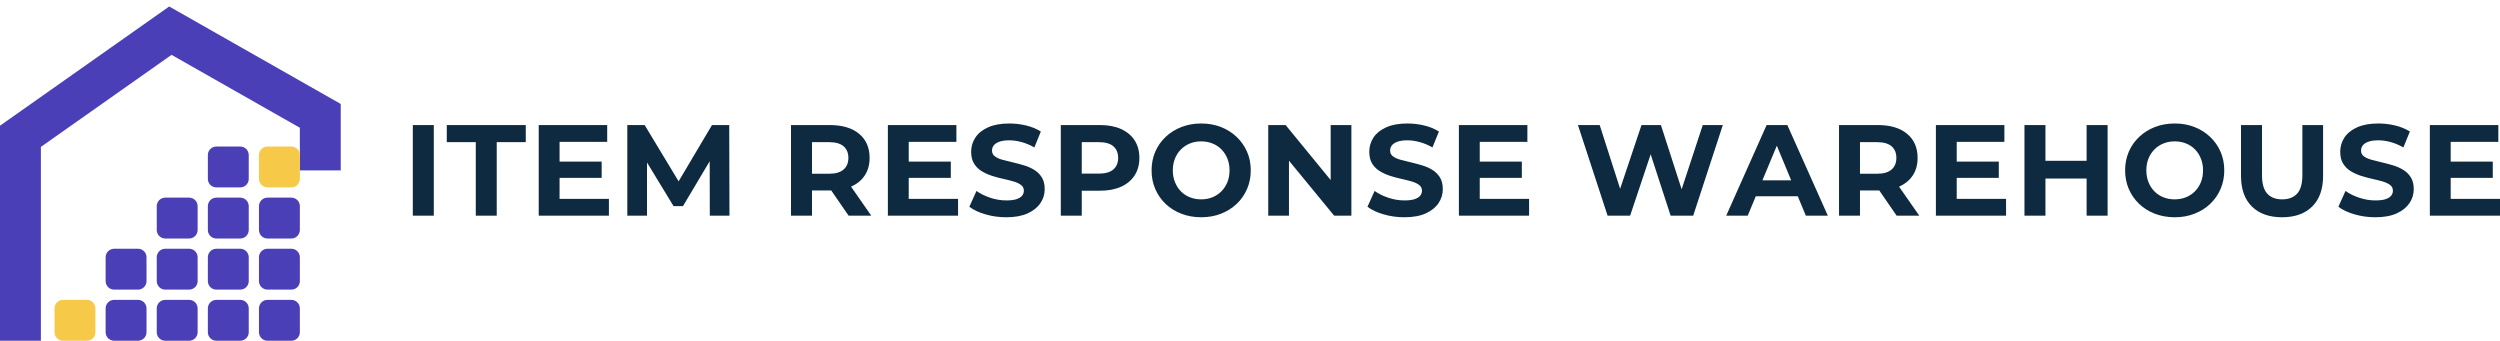
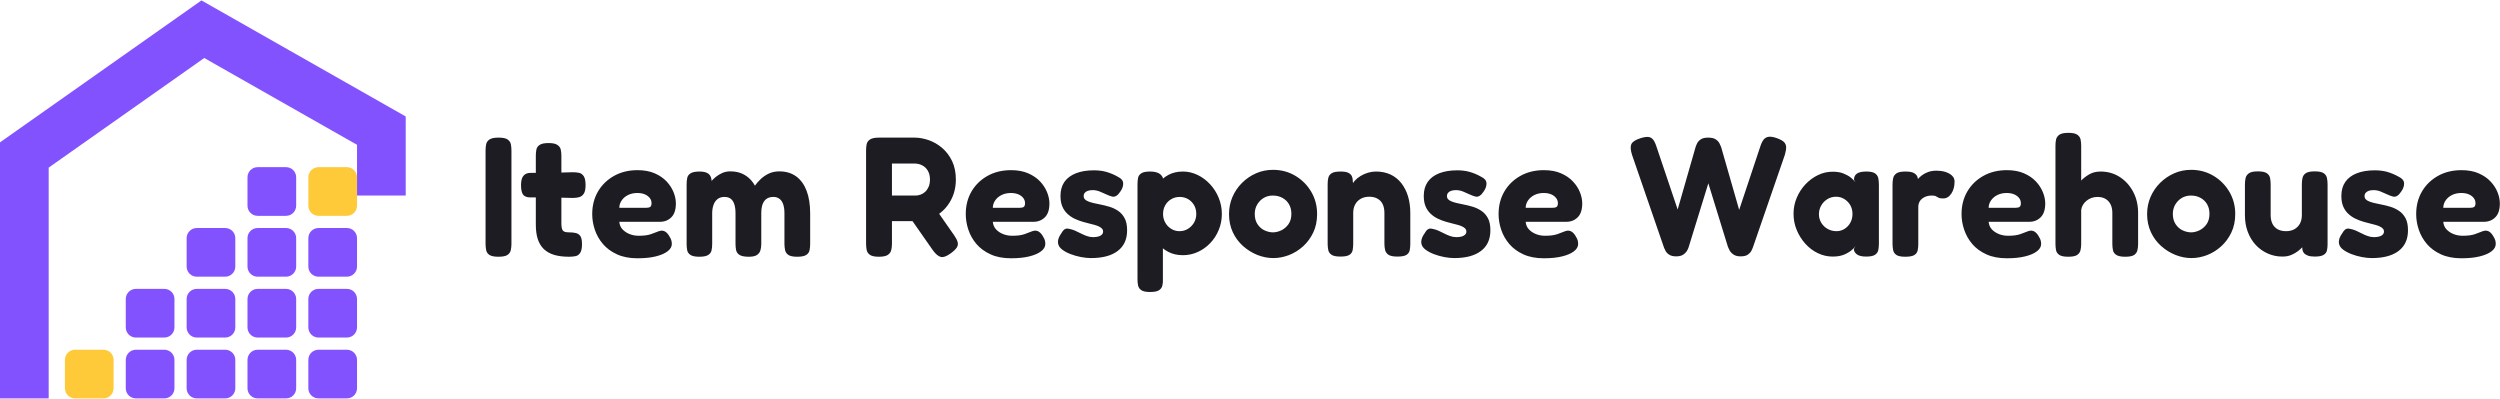
- <svg xmlns="http://www.w3.org/2000/svg" viewBox="0 0 733.69 100" role="img" aria-labelledby="t">
-   <path d="M6 100V40L50 9L94 34V50" fill="none" stroke="#4b3fb8" stroke-width="12" stroke-linejoin="miter" stroke-miterlimit="4" />
-   <rect x="16" y="88" width="12" height="12" rx="2.5" fill="#f7c948" />
-   <rect x="31" y="88" width="12" height="12" rx="2.5" fill="#4b3fb8" />
-   <rect x="31" y="73" width="12" height="12" rx="2.5" fill="#4b3fb8" />
-   <rect x="46" y="88" width="12" height="12" rx="2.5" fill="#4b3fb8" />
-   <rect x="46" y="73" width="12" height="12" rx="2.5" fill="#4b3fb8" />
-   <rect x="46" y="58" width="12" height="12" rx="2.5" fill="#4b3fb8" />
-   <rect x="61" y="88" width="12" height="12" rx="2.5" fill="#4b3fb8" />
-   <rect x="61" y="73" width="12" height="12" rx="2.5" fill="#4b3fb8" />
-   <rect x="61" y="58" width="12" height="12" rx="2.5" fill="#4b3fb8" />
-   <rect x="61" y="43" width="12" height="12" rx="2.5" fill="#4b3fb8" />
-   <rect x="76" y="88" width="12" height="12" rx="2.5" fill="#4b3fb8" />
-   <rect x="76" y="73" width="12" height="12" rx="2.5" fill="#4b3fb8" />
-   <rect x="76" y="58" width="12" height="12" rx="2.5" fill="#4b3fb8" />
-   <rect x="76" y="43" width="12" height="12" rx="2.5" fill="#f7c948" />
-   <path d="M121.15 63.3V36.7H127.31V63.3ZM139.63 63.3V41.72H131.12V36.7H154.3V41.72H145.78V63.3ZM158.1 63.3V36.7H178.2V41.64H164.22V58.36H178.7V63.3ZM163.76 52.2V47.42H176.57V52.2ZM184.1 63.3V36.7H189.19L200.52 55.47H197.82L208.95 36.7H214.01L214.08 63.3H208.31L208.27 45.55H209.33L200.44 60.49H197.67L188.58 45.55H189.88V63.3ZM232.14 63.3V36.7H243.51Q249.05 36.7 252.13 39.27Q255.21 41.83 255.21 46.35Q255.21 49.32 253.8 51.46Q252.4 53.61 249.81 54.75Q247.23 55.89 243.66 55.89H235.56L238.3 53.19V63.3ZM249.05 63.3 242.4 53.65H248.98L255.7 63.3ZM238.3 53.88 235.56 50.99H243.32Q246.17 50.99 247.57 49.75Q248.98 48.52 248.98 46.35Q248.98 44.15 247.57 42.93Q246.17 41.72 243.32 41.72H235.56L238.3 38.79ZM260.57 63.3V36.7H280.68V41.64H266.69V58.36H281.17V63.3ZM266.24 52.2V47.42H279.04V52.2ZM295.31 63.76Q292.12 63.76 289.19 62.9Q286.27 62.05 284.48 60.68L286.57 56.04Q288.28 57.26 290.62 58.04Q292.96 58.82 295.35 58.82Q297.17 58.82 298.29 58.46Q299.42 58.09 299.95 57.45Q300.48 56.8 300.48 55.97Q300.48 54.9 299.64 54.28Q298.81 53.65 297.44 53.25Q296.07 52.85 294.42 52.49Q292.77 52.13 291.11 51.6Q289.46 51.06 288.09 50.23Q286.72 49.39 285.87 48.02Q285.01 46.66 285.01 44.53Q285.01 42.25 286.25 40.37Q287.48 38.49 289.97 37.37Q292.46 36.24 296.22 36.24Q298.73 36.24 301.16 36.83Q303.6 37.42 305.46 38.6L303.56 43.27Q301.7 42.21 299.83 41.7Q297.97 41.18 296.19 41.18Q294.4 41.18 293.26 41.6Q292.12 42.02 291.63 42.69Q291.13 43.35 291.13 44.22Q291.13 45.25 291.97 45.88Q292.8 46.5 294.17 46.88Q295.54 47.26 297.19 47.64Q298.85 48.02 300.5 48.52Q302.15 49.01 303.52 49.85Q304.89 50.68 305.74 52.05Q306.6 53.42 306.6 55.51Q306.6 57.75 305.34 59.61Q304.09 61.48 301.6 62.62Q299.11 63.76 295.31 63.76ZM311.32 63.3V36.7H322.83Q326.4 36.7 328.99 37.86Q331.57 39.02 332.98 41.18Q334.38 43.35 334.38 46.35Q334.38 49.32 332.98 51.48Q331.57 53.65 328.99 54.81Q326.4 55.97 322.83 55.97H314.74L317.47 53.19V63.3ZM317.47 53.88 314.74 50.95H322.49Q325.34 50.95 326.74 49.73Q328.15 48.52 328.15 46.35Q328.15 44.15 326.74 42.93Q325.34 41.72 322.49 41.72H314.74L317.47 38.79ZM352.55 63.76Q349.4 63.76 346.72 62.73Q344.04 61.7 342.08 59.84Q340.13 57.98 339.04 55.47Q337.96 52.96 337.96 50Q337.96 47.04 339.04 44.53Q340.13 42.02 342.1 40.16Q344.08 38.3 346.74 37.27Q349.4 36.24 352.51 36.24Q355.67 36.24 358.31 37.27Q360.95 38.3 362.91 40.16Q364.86 42.02 365.97 44.51Q367.07 47 367.07 50Q367.07 52.96 365.97 55.49Q364.86 58.02 362.91 59.86Q360.95 61.7 358.31 62.73Q355.67 63.76 352.55 63.76ZM352.51 58.51Q354.3 58.51 355.8 57.9Q357.3 57.3 358.44 56.16Q359.58 55.02 360.21 53.46Q360.84 51.9 360.84 50Q360.84 48.1 360.21 46.54Q359.58 44.98 358.46 43.84Q357.34 42.7 355.82 42.1Q354.3 41.49 352.51 41.49Q350.73 41.49 349.23 42.1Q347.73 42.7 346.59 43.84Q345.45 44.98 344.82 46.54Q344.19 48.1 344.19 50Q344.19 51.86 344.82 53.44Q345.45 55.02 346.57 56.16Q347.69 57.3 349.21 57.9Q350.73 58.51 352.51 58.51ZM372.2 63.3V36.7H377.3L392.99 55.85H390.52V36.7H396.6V63.3H391.55L375.81 44.15H378.28V63.3ZM412.15 63.76Q408.96 63.76 406.03 62.9Q403.1 62.05 401.32 60.68L403.41 56.04Q405.12 57.26 407.45 58.04Q409.79 58.82 412.19 58.82Q414.01 58.82 415.13 58.46Q416.25 58.09 416.78 57.45Q417.32 56.8 417.32 55.97Q417.32 54.9 416.48 54.28Q415.64 53.65 414.28 53.25Q412.91 52.85 411.25 52.49Q409.6 52.13 407.95 51.6Q406.3 51.06 404.93 50.23Q403.56 49.39 402.7 48.02Q401.85 46.66 401.85 44.53Q401.85 42.25 403.08 40.37Q404.32 38.49 406.81 37.37Q409.3 36.24 413.06 36.24Q415.57 36.24 418 36.83Q420.43 37.42 422.29 38.6L420.39 43.27Q418.53 42.21 416.67 41.7Q414.81 41.18 413.02 41.18Q411.24 41.18 410.1 41.6Q408.96 42.02 408.46 42.69Q407.97 43.35 407.97 44.22Q407.97 45.25 408.8 45.88Q409.64 46.5 411.01 46.88Q412.38 47.26 414.03 47.64Q415.68 48.02 417.33 48.52Q418.99 49.01 420.36 49.85Q421.72 50.68 422.58 52.05Q423.43 53.42 423.43 55.51Q423.43 57.75 422.18 59.61Q420.93 61.48 418.44 62.62Q415.95 63.76 412.15 63.76ZM428.15 63.3V36.7H448.25V41.64H434.27V58.36H448.75V63.3ZM433.81 52.2V47.42H446.62V52.2ZM471.79 63.3 463.09 36.7H469.47L477.03 60.26H473.84L481.74 36.7H487.44L495.04 60.26H491.97L499.72 36.7H505.61L496.91 63.3H490.29L483.57 42.63H485.32L478.4 63.3ZM506.6 63.3 518.46 36.7H524.54L536.43 63.3H529.97L520.24 39.82H522.68L512.91 63.3ZM512.53 57.6 514.16 52.93H527.84L529.52 57.6ZM539.71 63.3V36.7H551.07Q556.62 36.7 559.69 39.27Q562.77 41.83 562.77 46.35Q562.77 49.32 561.37 51.46Q559.96 53.61 557.38 54.75Q554.79 55.89 551.22 55.89H543.13L545.86 53.19V63.3ZM556.62 63.3 549.97 53.65H556.54L563.27 63.3ZM545.86 53.88 543.13 50.99H550.88Q553.73 50.99 555.13 49.75Q556.54 48.52 556.54 46.35Q556.54 44.15 555.13 42.93Q553.73 41.72 550.88 41.72H543.13L545.86 38.79ZM568.14 63.3V36.7H588.24V41.64H574.25V58.36H588.73V63.3ZM573.8 52.2V47.42H586.6V52.2ZM612.37 63.3V36.7H618.53V63.3ZM594.13 63.3V36.7H600.29V63.3ZM599.83 52.39V47.19H612.83V52.39ZM638.26 63.76Q635.1 63.76 632.42 62.73Q629.75 61.7 627.79 59.84Q625.83 57.98 624.75 55.47Q623.67 52.96 623.67 50Q623.67 47.04 624.75 44.53Q625.83 42.02 627.81 40.16Q629.78 38.3 632.44 37.27Q635.1 36.24 638.22 36.24Q641.37 36.24 644.01 37.27Q646.66 38.3 648.61 40.16Q650.57 42.02 651.67 44.51Q652.77 47 652.77 50Q652.77 52.96 651.67 55.49Q650.57 58.02 648.61 59.86Q646.66 61.7 644.01 62.73Q641.37 63.76 638.26 63.76ZM638.22 58.51Q640.01 58.51 641.51 57.9Q643.01 57.3 644.15 56.16Q645.29 55.02 645.91 53.46Q646.54 51.9 646.54 50Q646.54 48.1 645.91 46.54Q645.29 44.98 644.17 43.84Q643.05 42.7 641.53 42.1Q640.01 41.49 638.22 41.49Q636.43 41.49 634.93 42.1Q633.43 42.7 632.29 43.84Q631.15 44.98 630.52 46.54Q629.9 48.1 629.9 50Q629.9 51.86 630.52 53.44Q631.15 55.02 632.27 56.16Q633.39 57.3 634.91 57.9Q636.43 58.51 638.22 58.51ZM669.73 63.76Q664.07 63.76 660.87 60.6Q657.68 57.45 657.68 51.6V36.7H663.84V51.37Q663.84 55.17 665.4 56.84Q666.95 58.51 669.77 58.51Q672.58 58.51 674.14 56.84Q675.69 55.17 675.69 51.37V36.7H681.77V51.6Q681.77 57.45 678.58 60.6Q675.39 63.76 669.73 63.76ZM697.09 63.76Q693.9 63.76 690.98 62.9Q688.05 62.05 686.26 60.68L688.35 56.04Q690.06 57.26 692.4 58.04Q694.74 58.82 697.13 58.82Q698.96 58.82 700.08 58.46Q701.2 58.09 701.73 57.45Q702.26 56.8 702.26 55.97Q702.26 54.9 701.43 54.28Q700.59 53.65 699.22 53.25Q697.85 52.85 696.2 52.49Q694.55 52.13 692.89 51.6Q691.24 51.06 689.87 50.23Q688.51 49.39 687.65 48.02Q686.8 46.66 686.8 44.53Q686.8 42.25 688.03 40.37Q689.27 38.49 691.75 37.37Q694.24 36.24 698.01 36.24Q700.51 36.24 702.95 36.83Q705.38 37.42 707.24 38.6L705.34 43.27Q703.48 42.21 701.62 41.7Q699.75 41.18 697.97 41.18Q696.18 41.18 695.04 41.6Q693.9 42.02 693.41 42.69Q692.91 43.35 692.91 44.22Q692.91 45.25 693.75 45.88Q694.59 46.5 695.95 46.88Q697.32 47.26 698.97 47.64Q700.63 48.02 702.28 48.52Q703.93 49.01 705.3 49.85Q706.67 50.68 707.52 52.05Q708.38 53.42 708.38 55.51Q708.38 57.75 707.13 59.61Q705.87 61.48 703.38 62.62Q700.89 63.76 697.09 63.76ZM713.1 63.3V36.7H733.2V41.64H719.22V58.36H733.69V63.3ZM718.76 52.2V47.42H731.57V52.2Z" fill="#0e2a40" />
+ <svg xmlns="http://www.w3.org/2000/svg" viewBox="0 1.8 616.2 98.2" role="img" aria-labelledby="t">
+   <path d="M6 100V40L50 9L94 34V50" fill="none" stroke="#8352ff" stroke-width="12" stroke-linejoin="miter" stroke-miterlimit="4" />
+   <rect x="16" y="88" width="12" height="12" rx="2.5" fill="#ffca3a" />
+   <rect x="31" y="88" width="12" height="12" rx="2.5" fill="#8352ff" />
+   <rect x="31" y="73" width="12" height="12" rx="2.5" fill="#8352ff" />
+   <rect x="46" y="88" width="12" height="12" rx="2.5" fill="#8352ff" />
+   <rect x="46" y="73" width="12" height="12" rx="2.5" fill="#8352ff" />
+   <rect x="46" y="58" width="12" height="12" rx="2.5" fill="#8352ff" />
+   <rect x="61" y="88" width="12" height="12" rx="2.5" fill="#8352ff" />
+   <rect x="61" y="73" width="12" height="12" rx="2.5" fill="#8352ff" />
+   <rect x="61" y="58" width="12" height="12" rx="2.5" fill="#8352ff" />
+   <rect x="61" y="43" width="12" height="12" rx="2.5" fill="#8352ff" />
+   <rect x="76" y="88" width="12" height="12" rx="2.5" fill="#8352ff" />
+   <rect x="76" y="73" width="12" height="12" rx="2.5" fill="#8352ff" />
+   <rect x="76" y="58" width="12" height="12" rx="2.5" fill="#8352ff" />
+   <rect x="76" y="43" width="12" height="12" rx="2.5" fill="#ffca3a" />
+   <path d="M122.83 65.08Q121.32 65.08 120.65 64.64Q119.97 64.2 119.83 63.44Q119.68 62.68 119.68 61.89V38.91Q119.68 38.07 119.83 37.36Q119.97 36.64 120.65 36.18Q121.32 35.72 122.87 35.72Q124.47 35.72 125.12 36.18Q125.77 36.64 125.92 37.36Q126.06 38.07 126.06 38.95V61.93Q126.06 62.73 125.9 63.46Q125.73 64.2 125.08 64.64Q124.43 65.08 122.83 65.08ZM140.26 65.08Q138.12 65.08 136.58 64.62Q135.05 64.15 134.04 63.19Q133.04 62.22 132.55 60.73Q132.07 59.24 132.07 57.18V40.13Q132.07 39.29 132.22 38.62Q132.36 37.95 133.04 37.5Q133.71 37.06 135.22 37.06Q136.73 37.06 137.4 37.53Q138.08 37.99 138.22 38.7Q138.37 39.42 138.37 40.26V56.93Q138.37 57.6 138.48 58.04Q138.58 58.48 138.79 58.69Q139 58.9 139.38 58.99Q139.76 59.07 140.3 59.07Q141.23 59.07 141.94 59.24Q142.65 59.41 143.05 60Q143.45 60.58 143.45 61.97Q143.45 63.48 142.99 64.15Q142.53 64.83 141.79 64.95Q141.06 65.08 140.26 65.08ZM130.77 44.41H135.39L141.18 44.25Q141.98 44.25 142.7 44.39Q143.41 44.54 143.87 45.21Q144.33 45.88 144.33 47.44Q144.33 48.87 143.89 49.54Q143.45 50.21 142.74 50.4Q142.02 50.59 141.18 50.59L135.68 50.46H130.6Q129.38 50.42 128.9 49.73Q128.42 49.03 128.42 47.4Q128.42 45.88 129 45.15Q129.59 44.41 130.77 44.41ZM157.14 65.46Q154.2 65.46 152.08 64.49Q149.96 63.52 148.62 61.95Q147.27 60.37 146.62 58.44Q145.97 56.51 145.97 54.58Q145.97 51.43 147.4 48.99Q148.83 46.56 151.35 45.15Q153.87 43.74 157.14 43.74Q159.58 43.74 161.37 44.52Q163.15 45.3 164.31 46.53Q165.46 47.77 166.03 49.2Q166.59 50.63 166.59 51.93Q166.59 54.24 165.48 55.35Q164.37 56.47 162.65 56.47H152.65Q152.73 57.56 153.43 58.32Q154.12 59.07 155.17 59.49Q156.22 59.91 157.4 59.91Q158.4 59.91 159.16 59.81Q159.92 59.7 160.46 59.51Q161.01 59.32 161.47 59.13Q161.93 58.95 162.29 58.82Q162.65 58.69 162.98 58.65Q163.61 58.61 164.14 59.01Q164.66 59.41 165.08 60.21Q165.38 60.67 165.48 61.09Q165.59 61.51 165.59 61.93Q165.59 62.94 164.56 63.73Q163.53 64.53 161.66 64.99Q159.79 65.46 157.14 65.46ZM152.65 53.02H159.29Q159.96 53.02 160.27 52.79Q160.59 52.56 160.59 51.89Q160.59 51.13 160.13 50.57Q159.66 50 158.89 49.68Q158.11 49.37 157.1 49.37Q155.8 49.37 154.79 49.87Q153.78 50.38 153.22 51.22Q152.65 52.06 152.65 53.02ZM172.35 65.08Q170.84 65.08 170.16 64.62Q169.49 64.15 169.37 63.44Q169.24 62.73 169.24 61.89V47.19Q169.24 46.35 169.39 45.65Q169.53 44.96 170.21 44.52Q170.88 44.08 172.43 44.08Q173.99 44.08 174.7 44.69Q175.41 45.3 175.41 46.68L174.87 47.14Q174.95 46.93 175.37 46.43Q175.79 45.93 176.46 45.38Q177.14 44.83 178.04 44.43Q178.94 44.04 179.99 44.04Q181.38 44.04 182.49 44.43Q183.6 44.83 184.51 45.61Q185.41 46.39 186.08 47.56Q186.67 46.72 187.51 45.93Q188.35 45.13 189.5 44.58Q190.66 44.04 192.09 44.04Q194.52 44.04 196.23 45.27Q197.93 46.51 198.81 48.82Q199.69 51.13 199.69 54.41V61.93Q199.69 62.73 199.54 63.46Q199.4 64.2 198.72 64.64Q198.05 65.08 196.5 65.08Q194.94 65.08 194.29 64.62Q193.64 64.15 193.5 63.42Q193.35 62.68 193.35 61.89V54.37Q193.35 53.07 193.05 52.18Q192.76 51.3 192.15 50.82Q191.54 50.34 190.62 50.34Q189.65 50.34 188.98 50.78Q188.31 51.22 187.97 52.12Q187.64 53.02 187.64 54.41V61.93Q187.64 62.77 187.43 63.5Q187.22 64.24 186.52 64.68Q185.83 65.12 184.32 65.08Q182.81 65.04 182.18 64.57Q181.55 64.11 181.42 63.38Q181.29 62.64 181.29 61.89V54.37Q181.29 53.07 181 52.16Q180.71 51.26 180.12 50.8Q179.53 50.34 178.56 50.34Q177.51 50.34 176.84 50.88Q176.17 51.43 175.86 52.33Q175.54 53.23 175.54 54.37V61.93Q175.54 62.77 175.39 63.48Q175.25 64.2 174.57 64.64Q173.9 65.08 172.35 65.08ZM216.62 65.08Q215.1 65.08 214.43 64.62Q213.76 64.15 213.61 63.4Q213.47 62.64 213.47 61.84V38.87Q213.47 38.07 213.61 37.36Q213.76 36.64 214.43 36.18Q215.1 35.72 216.66 35.72H225.39Q227.12 35.72 228.92 36.35Q230.73 36.98 232.24 38.28Q233.75 39.58 234.68 41.52Q235.6 43.45 235.6 46.09Q235.6 47.86 235.08 49.5Q234.55 51.13 233.5 52.52Q232.45 53.91 230.9 54.89Q229.34 55.88 227.33 56.3H219.85V61.89Q219.85 62.68 219.68 63.42Q219.51 64.15 218.84 64.62Q218.17 65.08 216.62 65.08ZM234.34 64.24Q232.79 65.37 231.86 65.12Q230.94 64.87 229.93 63.48L222.54 52.9L229.72 51.97L235.14 59.74Q235.85 60.75 236.04 61.47Q236.23 62.18 235.83 62.81Q235.43 63.44 234.34 64.24ZM219.85 50H225.69Q226.28 50 226.91 49.77Q227.54 49.54 228.04 49.08Q228.54 48.61 228.88 47.86Q229.22 47.1 229.22 46.05Q229.22 44.83 228.73 43.95Q228.25 43.07 227.37 42.59Q226.49 42.1 225.31 42.1H219.85ZM249.21 65.46Q246.27 65.46 244.15 64.49Q242.03 63.52 240.68 61.95Q239.34 60.37 238.69 58.44Q238.04 56.51 238.04 54.58Q238.04 51.43 239.46 48.99Q240.89 46.56 243.41 45.15Q245.93 43.74 249.21 43.74Q251.64 43.74 253.43 44.52Q255.21 45.3 256.37 46.53Q257.52 47.77 258.09 49.2Q258.66 50.63 258.66 51.93Q258.66 54.24 257.55 55.35Q256.43 56.47 254.71 56.47H244.71Q244.8 57.56 245.49 58.32Q246.18 59.07 247.23 59.49Q248.28 59.91 249.46 59.91Q250.47 59.91 251.22 59.81Q251.98 59.7 252.53 59.51Q253.07 59.32 253.53 59.13Q254 58.95 254.35 58.82Q254.71 58.69 255.05 58.65Q255.68 58.61 256.2 59.01Q256.73 59.41 257.15 60.21Q257.44 60.67 257.55 61.09Q257.65 61.51 257.65 61.93Q257.65 62.94 256.62 63.73Q255.59 64.53 253.72 64.99Q251.85 65.46 249.21 65.46ZM244.71 53.02H251.35Q252.02 53.02 252.34 52.79Q252.65 52.56 252.65 51.89Q252.65 51.13 252.19 50.57Q251.73 50 250.95 49.68Q250.17 49.37 249.17 49.37Q247.86 49.37 246.86 49.87Q245.85 50.38 245.28 51.22Q244.71 52.06 244.71 53.02ZM268.91 65.41Q267.77 65.41 266.45 65.16Q265.13 64.91 263.87 64.43Q262.61 63.94 261.77 63.29Q260.93 62.64 260.8 61.8Q260.72 61.38 260.82 60.9Q260.93 60.42 261.22 59.89Q261.51 59.37 261.93 58.78Q262.27 58.32 262.69 58.19Q263.11 58.06 263.66 58.23Q264.33 58.36 265.02 58.67Q265.71 58.99 266.41 59.34Q267.1 59.7 267.86 59.97Q268.61 60.25 269.41 60.25Q270.59 60.25 271.24 59.89Q271.89 59.53 271.89 58.9Q271.89 58.44 271.62 58.15Q271.34 57.85 270.86 57.62Q270.38 57.39 269.75 57.22Q269.12 57.06 268.38 56.87Q267.65 56.68 266.89 56.47Q265.84 56.17 264.87 55.71Q263.91 55.25 263.11 54.51Q262.31 53.78 261.85 52.71Q261.39 51.64 261.39 50.08Q261.39 48.03 262.35 46.64Q263.32 45.25 265.17 44.52Q267.02 43.78 269.66 43.78Q270.42 43.78 271.17 43.87Q271.93 43.95 272.67 44.16Q273.4 44.37 274.11 44.67Q274.83 44.96 275.54 45.38Q276.8 45.97 276.84 46.98Q276.89 47.98 276.13 49.03Q275.67 49.75 275.16 50.06Q274.66 50.38 274.11 50.25Q273.44 50.08 272.67 49.71Q271.89 49.33 271.03 48.99Q270.17 48.66 269.33 48.66Q268.61 48.66 268.11 48.84Q267.6 49.03 267.35 49.35Q267.1 49.66 267.1 50.08Q267.1 50.63 267.42 50.94Q267.73 51.26 268.28 51.47Q268.82 51.68 269.54 51.85Q270.25 52.02 271.09 52.18Q272.22 52.39 273.42 52.75Q274.62 53.11 275.61 53.78Q276.59 54.45 277.2 55.59Q277.81 56.72 277.81 58.57Q277.81 61.89 275.5 63.65Q273.19 65.41 268.91 65.41ZM291.59 64.7Q289.53 64.7 287.95 63.88Q286.38 63.06 285.35 61.65Q284.32 60.25 283.8 58.4Q283.27 56.55 283.31 54.41Q283.31 52.35 283.86 50.48Q284.4 48.61 285.43 47.16Q286.46 45.72 288 44.9Q289.53 44.08 291.59 44.08Q293.43 44.08 295.18 44.92Q296.92 45.76 298.26 47.21Q299.61 48.66 300.38 50.55Q301.16 52.44 301.16 54.54Q301.16 56.64 300.38 58.5Q299.61 60.37 298.26 61.76Q296.92 63.15 295.2 63.92Q293.48 64.7 291.59 64.7ZM283.48 73.77Q281.97 73.77 281.32 73.33Q280.67 72.89 280.52 72.2Q280.37 71.5 280.37 70.71V47.23Q280.37 46.39 280.5 45.69Q280.62 45 281.27 44.54Q281.93 44.08 283.44 44.08Q284.74 44.08 285.52 44.46Q286.29 44.83 286.63 45.63V70.66Q286.67 71.46 286.5 72.18Q286.34 72.89 285.69 73.33Q285.03 73.77 283.48 73.77ZM290.7 58.78Q291.88 58.78 292.8 58.21Q293.73 57.64 294.3 56.68Q294.86 55.71 294.86 54.54Q294.86 53.32 294.32 52.37Q293.77 51.43 292.85 50.88Q291.92 50.34 290.75 50.34Q289.61 50.34 288.67 50.9Q287.72 51.47 287.2 52.41Q286.67 53.36 286.67 54.54Q286.67 55.71 287.22 56.68Q287.76 57.64 288.69 58.21Q289.61 58.78 290.7 58.78ZM313.85 65.41Q311.87 65.41 309.92 64.64Q307.97 63.86 306.37 62.43Q304.77 61 303.85 59.01Q302.93 57.01 302.93 54.58Q302.93 52.31 303.77 50.36Q304.61 48.4 306.12 46.89Q307.63 45.38 309.58 44.52Q311.54 43.66 313.76 43.66Q316.79 43.66 319.24 45.11Q321.7 46.56 323.17 49.03Q324.64 51.51 324.64 54.54Q324.64 57.1 323.7 59.09Q322.75 61.09 321.18 62.52Q319.6 63.94 317.69 64.68Q315.78 65.41 313.85 65.41ZM313.76 59.07Q314.77 59.07 315.82 58.57Q316.87 58.06 317.58 57.06Q318.3 56.05 318.3 54.49Q318.3 53.15 317.71 52.14Q317.12 51.13 316.09 50.57Q315.06 50 313.72 50Q312.46 50 311.47 50.59Q310.49 51.18 309.88 52.2Q309.27 53.23 309.27 54.54Q309.27 56.05 309.96 57.08Q310.65 58.11 311.7 58.59Q312.75 59.07 313.76 59.07ZM330.39 65.04Q328.84 65.04 328.19 64.59Q327.54 64.15 327.39 63.42Q327.24 62.68 327.24 61.89V47.1Q327.24 46.3 327.41 45.61Q327.58 44.92 328.23 44.5Q328.88 44.08 330.44 44.08Q331.78 44.08 332.41 44.43Q333.04 44.79 333.23 45.3Q333.42 45.8 333.42 46.24Q333.42 46.68 333.5 46.85L333.25 47.65Q333.33 47.02 333.9 46.37Q334.47 45.72 335.33 45.19Q336.19 44.67 337.18 44.37Q338.16 44.08 339.13 44.08Q341.15 44.08 342.72 44.81Q344.3 45.55 345.39 46.93Q346.48 48.32 347.05 50.19Q347.61 52.06 347.61 54.28V61.93Q347.61 62.73 347.47 63.46Q347.32 64.2 346.67 64.62Q346.02 65.04 344.46 65.04Q342.87 65.04 342.22 64.59Q341.57 64.15 341.4 63.42Q341.23 62.68 341.23 61.89V54.28Q341.23 53.02 340.81 52.14Q340.39 51.26 339.55 50.78Q338.71 50.29 337.49 50.29Q336.27 50.29 335.39 50.8Q334.51 51.3 334.03 52.18Q333.54 53.07 333.54 54.28V61.93Q333.54 62.73 333.4 63.46Q333.25 64.2 332.6 64.62Q331.95 65.04 330.39 65.04ZM358.45 65.41Q357.32 65.41 355.99 65.16Q354.67 64.91 353.41 64.43Q352.15 63.94 351.31 63.29Q350.47 62.64 350.34 61.8Q350.26 61.38 350.37 60.9Q350.47 60.42 350.76 59.89Q351.06 59.37 351.48 58.78Q351.81 58.32 352.23 58.19Q352.65 58.06 353.2 58.23Q353.87 58.36 354.57 58.67Q355.26 58.99 355.95 59.34Q356.64 59.7 357.4 59.97Q358.16 60.25 358.95 60.25Q360.13 60.25 360.78 59.89Q361.43 59.53 361.43 58.9Q361.43 58.44 361.16 58.15Q360.89 57.85 360.4 57.62Q359.92 57.39 359.29 57.22Q358.66 57.06 357.93 56.87Q357.19 56.68 356.43 56.47Q355.38 56.17 354.42 55.71Q353.45 55.25 352.65 54.51Q351.86 53.78 351.39 52.71Q350.93 51.64 350.93 50.08Q350.93 48.03 351.9 46.64Q352.86 45.25 354.71 44.52Q356.56 43.78 359.21 43.78Q359.96 43.78 360.72 43.87Q361.47 43.95 362.21 44.16Q362.94 44.37 363.66 44.67Q364.37 44.96 365.09 45.38Q366.35 45.97 366.39 46.98Q366.43 47.98 365.67 49.03Q365.21 49.75 364.71 50.06Q364.2 50.38 363.66 50.25Q362.99 50.08 362.21 49.71Q361.43 49.33 360.57 48.99Q359.71 48.66 358.87 48.66Q358.16 48.66 357.65 48.84Q357.15 49.03 356.9 49.35Q356.64 49.66 356.64 50.08Q356.64 50.63 356.96 50.94Q357.27 51.26 357.82 51.47Q358.37 51.68 359.08 51.85Q359.79 52.02 360.63 52.18Q361.77 52.39 362.97 52.75Q364.16 53.11 365.15 53.78Q366.14 54.45 366.75 55.59Q367.35 56.72 367.35 58.57Q367.35 61.89 365.04 63.65Q362.73 65.41 358.45 65.41ZM380.54 65.46Q377.6 65.46 375.48 64.49Q373.36 63.52 372.02 61.95Q370.67 60.37 370.02 58.44Q369.37 56.51 369.37 54.58Q369.37 51.43 370.8 48.99Q372.23 46.56 374.75 45.15Q377.27 43.74 380.54 43.74Q382.98 43.74 384.76 44.52Q386.55 45.3 387.7 46.53Q388.86 47.77 389.43 49.2Q389.99 50.63 389.99 51.93Q389.99 54.24 388.88 55.35Q387.77 56.47 386.04 56.47H376.05Q376.13 57.56 376.83 58.32Q377.52 59.07 378.57 59.49Q379.62 59.91 380.79 59.91Q381.8 59.91 382.56 59.81Q383.31 59.7 383.86 59.51Q384.41 59.32 384.87 59.13Q385.33 58.95 385.69 58.82Q386.04 58.69 386.38 58.65Q387.01 58.61 387.54 59.01Q388.06 59.41 388.48 60.21Q388.77 60.67 388.88 61.09Q388.98 61.51 388.98 61.93Q388.98 62.94 387.96 63.73Q386.93 64.53 385.06 64.99Q383.19 65.46 380.54 65.46ZM376.05 53.02H382.68Q383.36 53.02 383.67 52.79Q383.99 52.56 383.99 51.89Q383.99 51.13 383.52 50.57Q383.06 50 382.29 49.68Q381.51 49.37 380.5 49.37Q379.2 49.37 378.19 49.87Q377.18 50.38 376.62 51.22Q376.05 52.06 376.05 53.02ZM413.13 64.99Q412.04 64.99 411.41 64.57Q410.78 64.15 410.51 63.61Q410.24 63.06 410.15 62.85L402.26 39.96Q401.71 38.2 402.09 37.34Q402.47 36.48 404.27 35.89Q405.45 35.51 406.18 35.55Q406.92 35.59 407.4 36.14Q407.88 36.69 408.26 37.86L413.51 53.44L417.92 38.07Q418.05 37.65 418.32 37.11Q418.59 36.56 419.22 36.14Q419.85 35.72 420.99 35.72Q422.29 35.72 422.94 36.18Q423.59 36.64 423.84 37.19Q424.1 37.74 424.22 38.03L428.67 53.53L433.88 37.9Q434.26 36.73 434.74 36.16Q435.23 35.59 436 35.51Q436.78 35.43 437.96 35.85Q439.22 36.31 439.72 36.81Q440.22 37.32 440.25 38.05Q440.27 38.79 439.93 39.96L432.03 62.85Q431.95 63.1 431.68 63.63Q431.4 64.15 430.8 64.57Q430.19 64.99 429.01 64.99Q427.88 64.99 427.2 64.49Q426.53 63.99 426.26 63.42Q425.99 62.85 425.9 62.64L421.07 46.98L416.24 62.64Q416.2 62.85 415.91 63.44Q415.61 64.03 414.96 64.51Q414.31 64.99 413.13 64.99ZM459.96 65.04Q458.41 65.04 457.68 64.49Q456.94 63.94 456.94 63.15L457.36 62.43Q457.11 62.85 456.39 63.46Q455.68 64.07 454.55 64.55Q453.41 65.04 451.73 65.04Q449.8 65.04 448.06 64.2Q446.31 63.36 444.97 61.86Q443.63 60.37 442.85 58.48Q442.07 56.59 442.07 54.49Q442.07 52.44 442.85 50.57Q443.63 48.7 444.99 47.25Q446.36 45.8 448.08 44.96Q449.8 44.12 451.73 44.12Q453.29 44.12 454.38 44.56Q455.47 45 456.21 45.59Q456.94 46.18 457.32 46.72L456.98 46.14Q456.94 45.13 457.68 44.6Q458.41 44.08 460.01 44.08Q461.52 44.08 462.17 44.54Q462.82 45 462.97 45.76Q463.11 46.51 463.11 47.35V61.84Q463.11 62.64 462.97 63.4Q462.82 64.15 462.17 64.59Q461.52 65.04 459.96 65.04ZM452.66 58.78Q453.75 58.78 454.65 58.21Q455.55 57.64 456.08 56.68Q456.6 55.71 456.6 54.54Q456.6 53.32 456.06 52.37Q455.51 51.43 454.59 50.86Q453.66 50.29 452.57 50.29Q451.35 50.29 450.41 50.88Q449.46 51.47 448.9 52.44Q448.33 53.4 448.33 54.62Q448.33 55.75 448.9 56.7Q449.46 57.64 450.45 58.21Q451.44 58.78 452.66 58.78ZM469.62 65.08Q468.07 65.08 467.42 64.64Q466.77 64.2 466.62 63.44Q466.47 62.68 466.47 61.89V47.23Q466.47 46.39 466.64 45.67Q466.81 44.96 467.46 44.52Q468.11 44.08 469.67 44.08Q471.14 44.08 471.79 44.48Q472.44 44.88 472.61 45.4Q472.77 45.93 472.77 46.3L472.27 46.56Q472.35 46.39 472.71 45.95Q473.07 45.51 473.7 45.02Q474.33 44.54 475.23 44.2Q476.13 43.87 477.31 43.87Q477.77 43.87 478.34 43.93Q478.91 43.99 479.52 44.18Q480.12 44.37 480.63 44.69Q481.13 45 481.45 45.46Q481.76 45.93 481.76 46.6Q481.76 48.32 480.96 49.52Q480.17 50.71 478.95 50.71Q478.23 50.71 477.94 50.59Q477.65 50.46 477.46 50.34Q477.27 50.21 477.02 50.1Q476.76 50 476.09 50Q475.46 50 474.9 50.17Q474.33 50.34 473.85 50.69Q473.36 51.05 473.09 51.57Q472.82 52.1 472.82 52.73V61.97Q472.82 62.77 472.67 63.5Q472.52 64.24 471.85 64.66Q471.18 65.08 469.62 65.08ZM494.66 65.46Q491.72 65.46 489.6 64.49Q487.47 63.52 486.13 61.95Q484.79 60.37 484.14 58.44Q483.48 56.51 483.48 54.58Q483.48 51.43 484.91 48.99Q486.34 46.56 488.86 45.15Q491.38 43.74 494.66 43.74Q497.09 43.74 498.88 44.52Q500.66 45.3 501.82 46.53Q502.97 47.77 503.54 49.2Q504.11 50.63 504.11 51.93Q504.11 54.24 502.99 55.35Q501.88 56.47 500.16 56.47H490.16Q490.25 57.56 490.94 58.32Q491.63 59.07 492.68 59.49Q493.73 59.91 494.91 59.91Q495.92 59.91 496.67 59.81Q497.43 59.7 497.97 59.51Q498.52 59.32 498.98 59.13Q499.44 58.95 499.8 58.82Q500.16 58.69 500.49 58.65Q501.12 58.61 501.65 59.01Q502.17 59.41 502.59 60.21Q502.89 60.67 502.99 61.09Q503.1 61.51 503.1 61.93Q503.1 62.94 502.07 63.73Q501.04 64.53 499.17 64.99Q497.3 65.46 494.66 65.46ZM490.16 53.02H496.8Q497.47 53.02 497.79 52.79Q498.1 52.56 498.1 51.89Q498.1 51.13 497.64 50.57Q497.18 50 496.4 49.68Q495.62 49.37 494.61 49.37Q493.31 49.37 492.3 49.87Q491.3 50.38 490.73 51.22Q490.16 52.06 490.16 53.02ZM509.78 65.08Q508.26 65.08 507.59 64.64Q506.92 64.2 506.77 63.46Q506.63 62.73 506.63 61.89V37.69Q506.63 36.85 506.79 36.14Q506.96 35.43 507.63 34.98Q508.31 34.54 509.82 34.54Q511.37 34.54 512.02 35.01Q512.67 35.47 512.82 36.18Q512.97 36.9 512.97 37.74V46.3Q513.72 45.51 514.92 44.79Q516.12 44.08 517.76 44.08Q520.36 44.08 522.44 45.4Q524.52 46.72 525.76 49.03Q527 51.34 527 54.33V61.93Q527 62.77 526.83 63.48Q526.66 64.2 526.03 64.64Q525.4 65.08 523.8 65.08Q522.33 65.08 521.64 64.64Q520.95 64.2 520.8 63.46Q520.65 62.73 520.65 61.89V54.28Q520.65 53.07 520.23 52.2Q519.81 51.34 519 50.84Q518.18 50.34 517 50.34Q515.45 50.34 514.29 51.28Q513.14 52.23 512.97 53.57V61.93Q512.97 62.77 512.8 63.48Q512.63 64.2 511.98 64.64Q511.33 65.08 509.78 65.08ZM540.14 65.41Q538.17 65.41 536.22 64.64Q534.26 63.86 532.67 62.43Q531.07 61 530.15 59.01Q529.22 57.01 529.22 54.58Q529.22 52.31 530.06 50.36Q530.9 48.4 532.41 46.89Q533.93 45.38 535.88 44.52Q537.83 43.66 540.06 43.66Q543.08 43.66 545.54 45.11Q548 46.56 549.47 49.03Q550.94 51.51 550.94 54.54Q550.94 57.1 549.99 59.09Q549.05 61.09 547.47 62.52Q545.9 63.94 543.99 64.68Q542.07 65.41 540.14 65.41ZM540.06 59.07Q541.07 59.07 542.12 58.57Q543.17 58.06 543.88 57.06Q544.59 56.05 544.59 54.49Q544.59 53.15 544.01 52.14Q543.42 51.13 542.39 50.57Q541.36 50 540.02 50Q538.76 50 537.77 50.59Q536.78 51.18 536.17 52.2Q535.56 53.23 535.56 54.54Q535.56 56.05 536.26 57.08Q536.95 58.11 538 58.59Q539.05 59.07 540.06 59.07ZM562.57 65.04Q560.64 65.04 558.94 64.28Q557.24 63.52 555.98 62.16Q554.72 60.79 554.02 58.92Q553.33 57.06 553.33 54.83V47.23Q553.33 46.39 553.5 45.67Q553.67 44.96 554.32 44.5Q554.97 44.04 556.52 44.04Q558.08 44.04 558.73 44.5Q559.38 44.96 559.53 45.69Q559.67 46.43 559.67 47.27V54.83Q559.67 56.05 560.11 56.95Q560.55 57.85 561.42 58.32Q562.28 58.78 563.45 58.78Q564.67 58.78 565.53 58.29Q566.39 57.81 566.88 56.93Q567.36 56.05 567.36 54.83V47.19Q567.36 46.35 567.53 45.63Q567.69 44.92 568.35 44.48Q569 44.04 570.55 44.04Q572.1 44.04 572.76 44.5Q573.41 44.96 573.55 45.69Q573.7 46.43 573.7 47.23V62.01Q573.7 62.81 573.55 63.5Q573.41 64.2 572.73 64.62Q572.06 65.04 570.55 65.04Q569.42 65.04 568.79 64.78Q568.16 64.53 567.86 64.15Q567.57 63.78 567.51 63.36Q567.44 62.94 567.44 62.6L567.99 62.14Q567.86 62.31 567.44 62.77Q567.02 63.23 566.33 63.75Q565.64 64.28 564.71 64.66Q563.79 65.04 562.57 65.04ZM584.62 65.41Q583.49 65.41 582.16 65.16Q580.84 64.91 579.58 64.43Q578.32 63.94 577.48 63.29Q576.64 62.64 576.51 61.8Q576.43 61.38 576.54 60.9Q576.64 60.42 576.93 59.89Q577.23 59.37 577.65 58.78Q577.98 58.32 578.4 58.19Q578.82 58.06 579.37 58.23Q580.04 58.36 580.74 58.67Q581.43 58.99 582.12 59.34Q582.81 59.7 583.57 59.97Q584.33 60.25 585.12 60.25Q586.3 60.25 586.95 59.89Q587.6 59.53 587.6 58.9Q587.6 58.44 587.33 58.15Q587.06 57.85 586.57 57.62Q586.09 57.39 585.46 57.22Q584.83 57.06 584.1 56.87Q583.36 56.68 582.6 56.47Q581.55 56.17 580.59 55.71Q579.62 55.25 578.82 54.51Q578.03 53.78 577.56 52.71Q577.1 51.64 577.1 50.08Q577.1 48.03 578.07 46.64Q579.03 45.25 580.88 44.52Q582.73 43.78 585.38 43.78Q586.13 43.78 586.89 43.87Q587.64 43.95 588.38 44.16Q589.11 44.37 589.83 44.67Q590.54 44.96 591.26 45.38Q592.52 45.97 592.56 46.98Q592.6 47.98 591.84 49.03Q591.38 49.75 590.88 50.06Q590.37 50.38 589.83 50.25Q589.16 50.08 588.38 49.71Q587.6 49.33 586.74 48.99Q585.88 48.66 585.04 48.66Q584.33 48.66 583.82 48.84Q583.32 49.03 583.07 49.35Q582.81 49.66 582.81 50.08Q582.81 50.63 583.13 50.94Q583.44 51.26 583.99 51.47Q584.54 51.68 585.25 51.85Q585.96 52.02 586.8 52.18Q587.94 52.39 589.14 52.75Q590.33 53.11 591.32 53.78Q592.31 54.45 592.92 55.59Q593.52 56.72 593.52 58.57Q593.52 61.89 591.21 63.65Q588.9 65.41 584.62 65.41ZM606.71 65.46Q603.77 65.46 601.65 64.49Q599.53 63.52 598.19 61.95Q596.84 60.37 596.19 58.44Q595.54 56.51 595.54 54.58Q595.54 51.43 596.97 48.99Q598.4 46.56 600.92 45.15Q603.44 43.74 606.71 43.74Q609.15 43.74 610.93 44.52Q612.72 45.3 613.87 46.53Q615.03 47.77 615.6 49.2Q616.16 50.63 616.16 51.93Q616.16 54.24 615.05 55.35Q613.94 56.47 612.21 56.47H602.22Q602.3 57.56 603 58.32Q603.69 59.07 604.74 59.49Q605.79 59.91 606.96 59.91Q607.97 59.91 608.73 59.81Q609.48 59.7 610.03 59.51Q610.58 59.32 611.04 59.13Q611.5 58.95 611.86 58.82Q612.21 58.69 612.55 58.65Q613.18 58.61 613.71 59.01Q614.23 59.41 614.65 60.21Q614.94 60.67 615.05 61.09Q615.15 61.51 615.15 61.93Q615.15 62.94 614.13 63.73Q613.1 64.53 611.23 64.99Q609.36 65.46 606.71 65.46ZM602.22 53.02H608.85Q609.53 53.02 609.84 52.79Q610.16 52.56 610.16 51.89Q610.16 51.13 609.69 50.57Q609.23 50 608.46 49.68Q607.68 49.37 606.67 49.37Q605.37 49.37 604.36 49.87Q603.35 50.38 602.79 51.22Q602.22 52.06 602.22 53.02Z" fill="#1c1c22" />
</svg>
